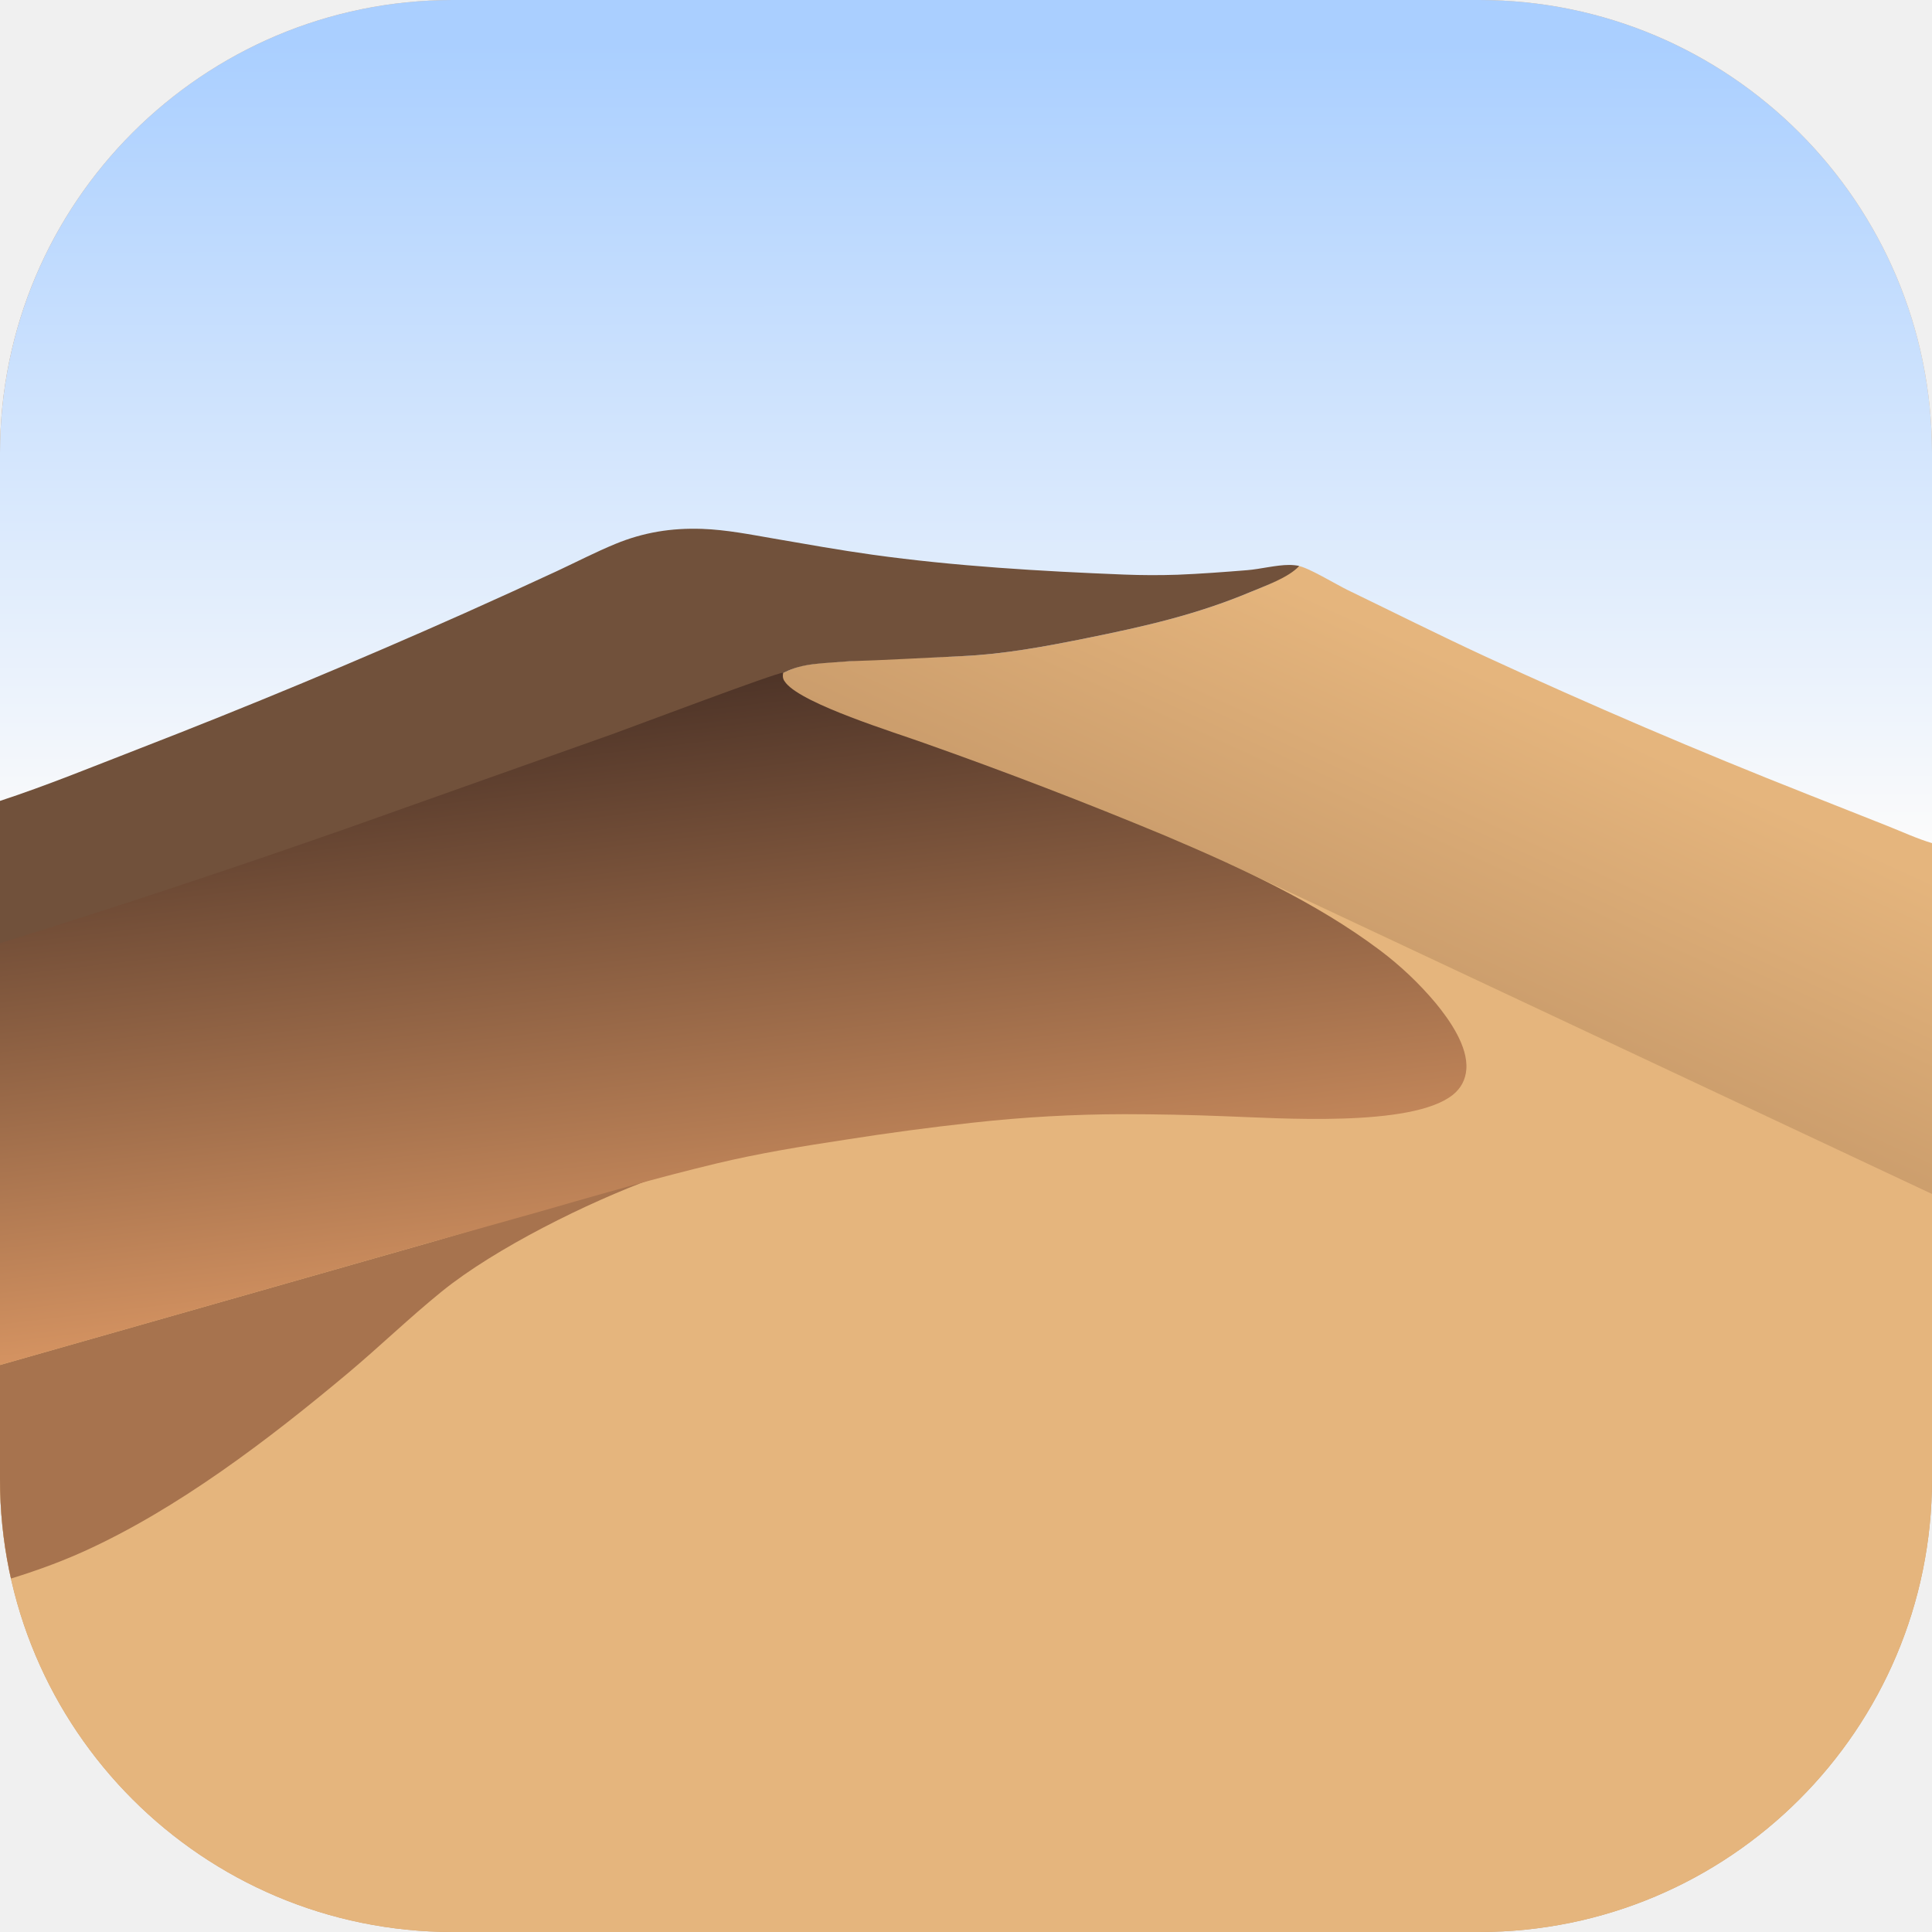
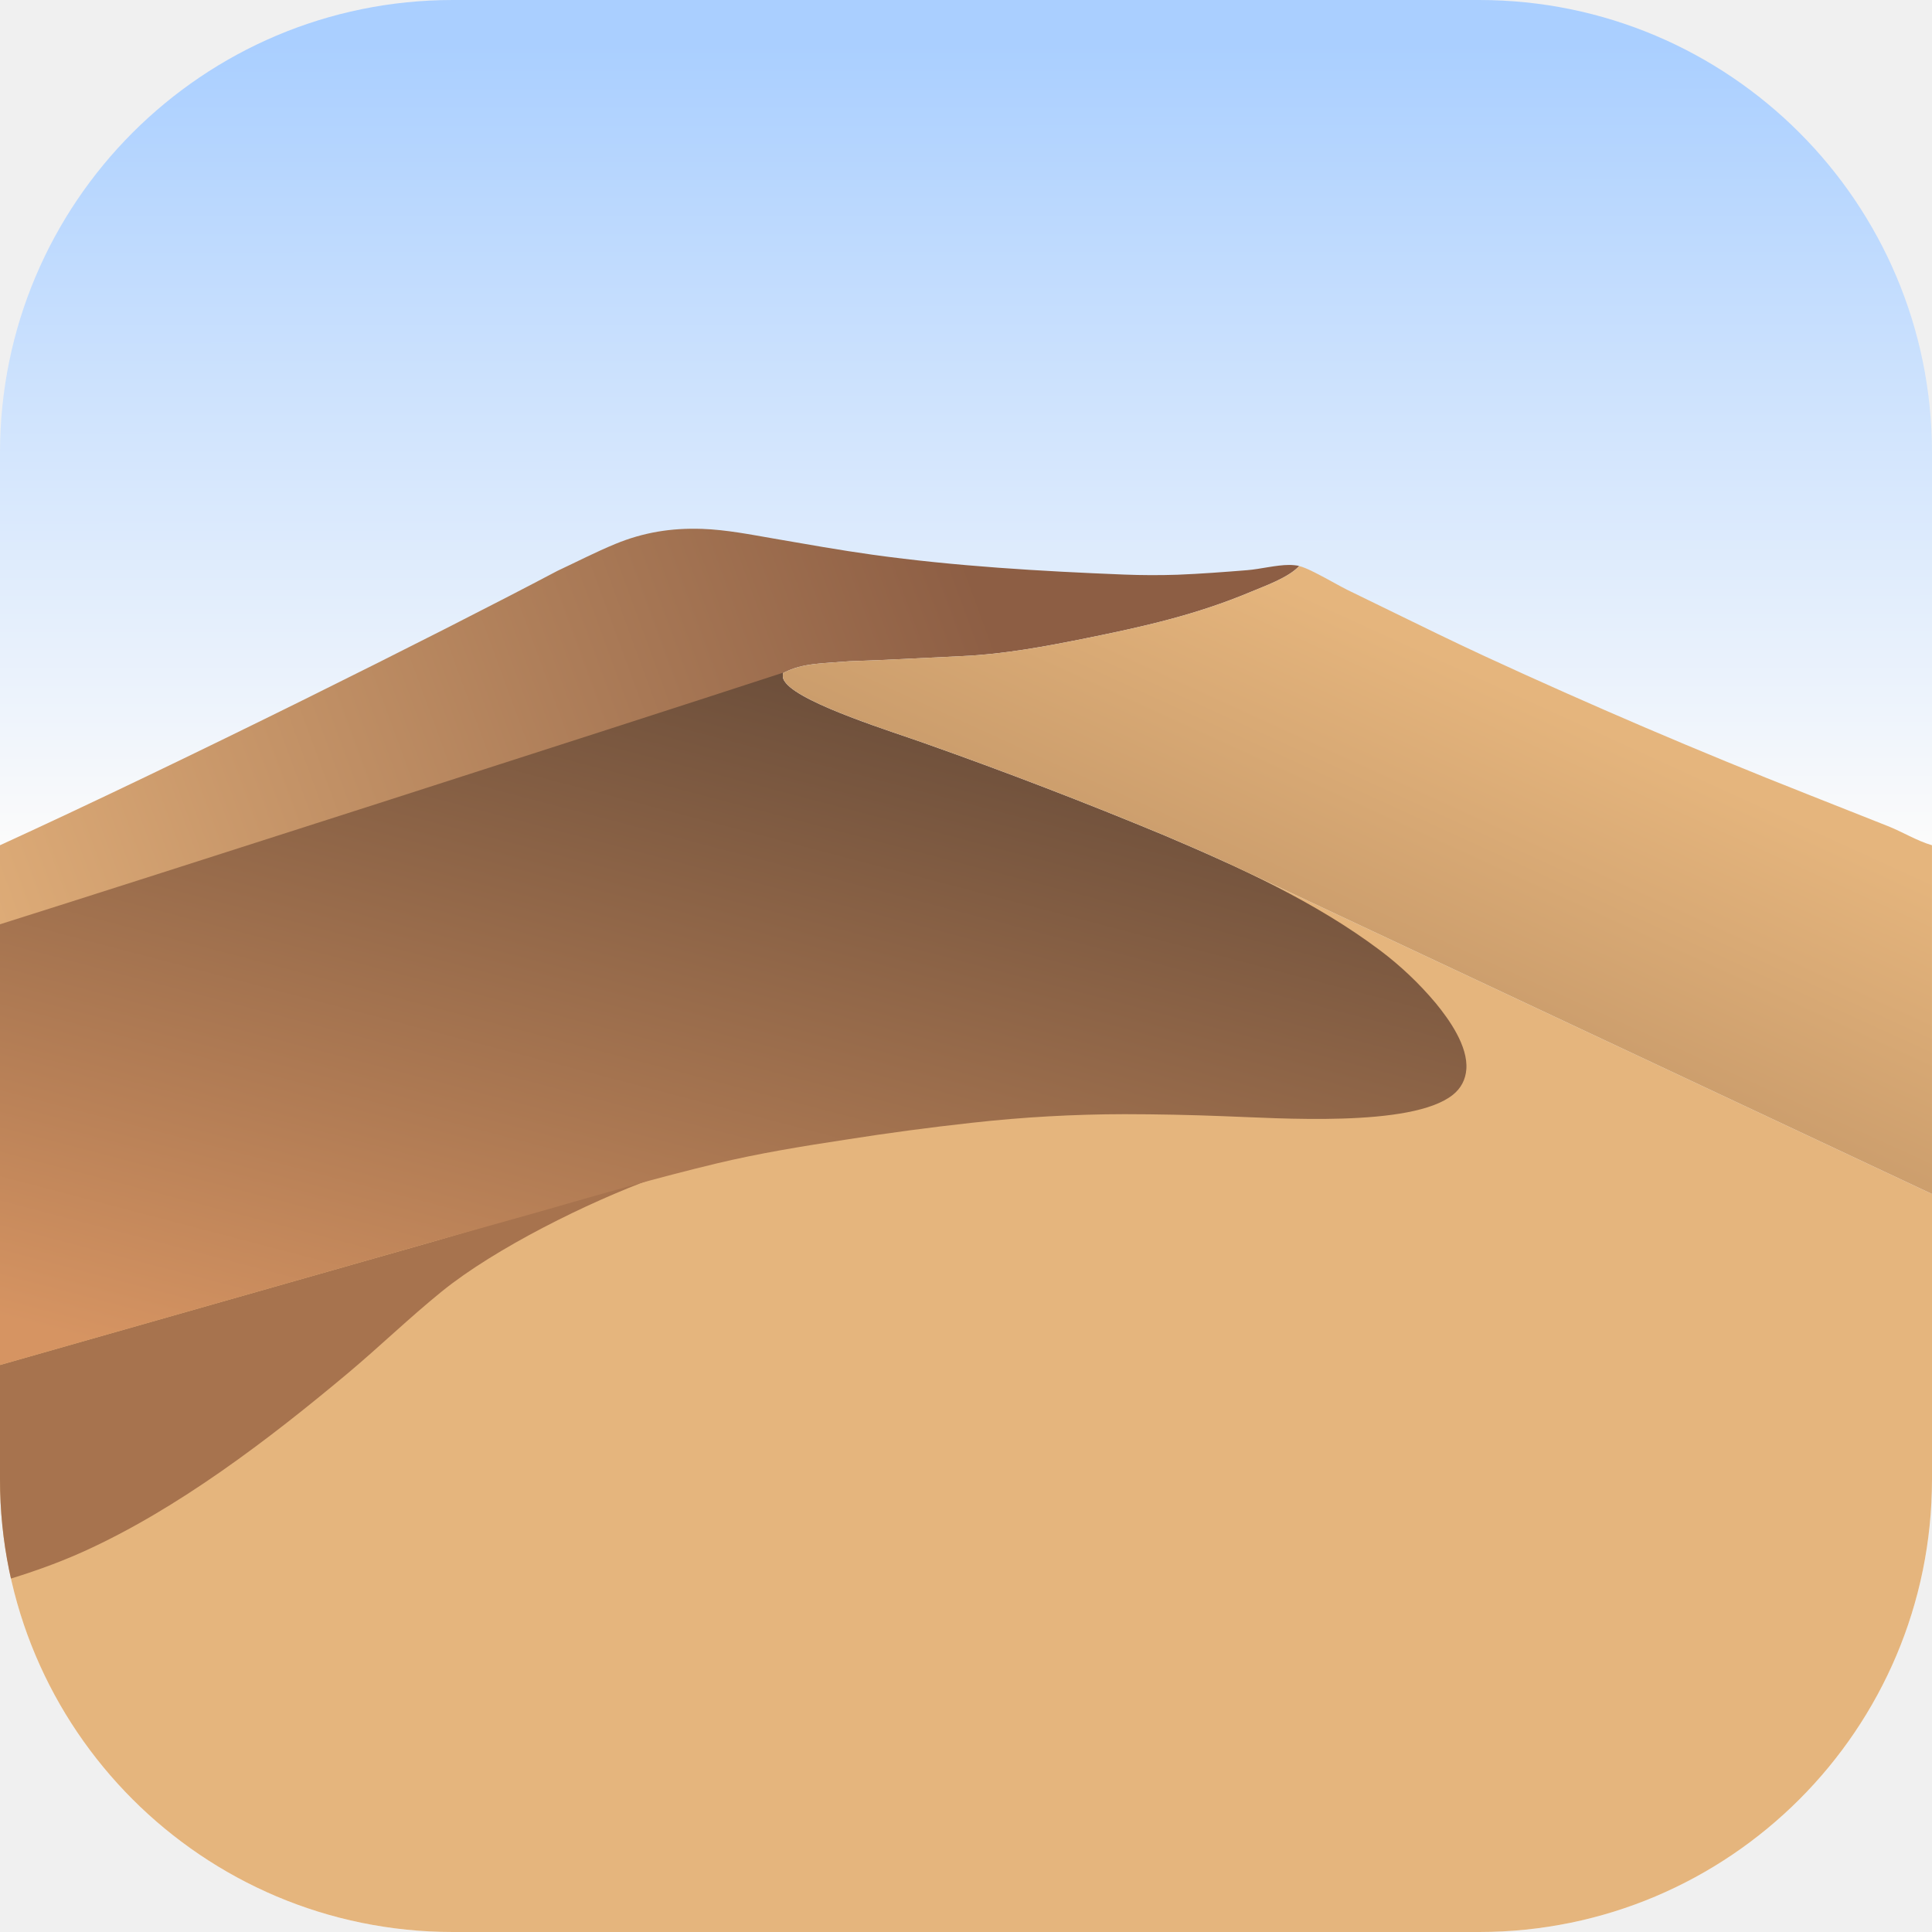
<svg xmlns="http://www.w3.org/2000/svg" width="512" height="512" viewBox="0 0 512 512" fill="none">
  <g clip-path="url(#clip0_1956_7714)">
-     <path d="M0 0H512V14.672V223.434V512H0V419.211V361.738V249.972V212.25V15.872V0Z" fill="url(#paint0_linear_1956_7714)" />
+     <rect width="512" height="512" fill="url(#paint0_linear_1956_7714)" />
    <path d="M325.632 228.864L512 316.416V512H0V310.272L325.632 228.864Z" fill="#E5B57D" />
    <path d="M0 361.739L114.232 329.192C124.928 326.144 138.147 322.025 154.531 317.417C155.043 317.417 164.352 314.88 173.056 312.32C155.948 318.573 131.281 330.746 117.086 342.245C108.532 349.173 100.566 356.898 92.112 363.979C71.221 381.477 47.097 399.872 22.261 411.118C15.026 414.395 7.61 416.966 0 419.212V361.739Z" fill="#A7734E" />
-     <path d="M0 0H512V14.672V223.434C508.042 222.268 504.109 220.432 500.271 218.911L478.862 210.434C450.066 199.071 421.616 186.9 393.511 173.921C381.289 168.262 369.256 162.228 357.135 156.361C354.237 154.958 346.55 150.298 344.04 149.968C343.358 149.879 343.047 150.295 342.53 150.676C339.742 153.732 335.226 155.28 331.502 156.843C317.03 162.916 303.178 166.043 287.894 169.128C277.003 171.326 266.147 173.364 255.026 173.874C244.912 174.337 234.777 174.506 224.676 175.212C220.759 175.485 216.711 175.619 212.86 176.392C211.232 176.719 209.64 177.357 208.14 178.059C207.773 178.231 207.94 178.171 207.548 178.264C205.614 178.289 168.58 192.275 162.597 194.442L91.905 219.536C61.452 230.231 30.817 240.376 0 249.972V212.25V15.872V0Z" fill="url(#paint1_linear_1956_7714)" />
-     <path d="M-0.005 212.25C12.425 208.177 24.664 203.133 36.867 198.413C65.892 187.159 94.623 175.196 123.058 162.525C131.302 158.84 139.52 155.096 147.71 151.293C152.799 148.912 157.846 146.306 163.035 144.163C170.513 141.072 177.957 139.879 186.033 140.157C192.474 140.379 198.856 141.656 205.193 142.748C213.852 144.239 222.515 145.795 231.219 147.006C253.047 150.047 275.821 151.388 297.84 152.266C302.593 152.453 307.347 152.467 312.102 152.309C318.245 152.059 324.41 151.596 330.539 151.101C334.017 150.821 338.177 149.718 341.664 149.715C342.239 149.714 343.763 149.795 344.286 150.011C341.497 153.067 335.221 155.28 331.497 156.843C317.026 162.916 303.173 166.043 287.889 169.128C276.998 171.326 266.142 173.364 255.022 173.874C244.908 174.337 234.133 174.966 225.108 175.232C217.637 175.852 212.776 175.73 207.932 178.166C207.462 178.345 206.857 178.247 207.013 183.254C161.397 205.82 46.238 261.789 -0.004 283.859L-0.005 212.25Z" fill="#71513B" />
-     <path d="M0 249.972C30.817 240.376 61.452 230.231 91.905 219.536L162.597 194.442C168.58 192.275 205.614 178.289 207.548 178.264C207.537 178.34 207.524 178.415 207.514 178.49C207.361 179.598 207.572 180.167 208.281 181.026C212.953 186.692 237.275 194.159 244.884 196.906C266.401 204.508 287.695 212.692 308.765 221.458C328.418 229.813 348.648 239.002 365.782 251.895C368.483 253.929 371.06 256.11 373.513 258.437C375.967 260.764 378.281 263.221 380.456 265.81C384.145 270.29 389.057 277.262 388.593 283.382C388.386 286.117 387.172 288.414 385.036 290.128C374.116 298.894 338.356 296.276 324.208 295.8C315.484 295.456 306.757 295.279 298.027 295.269C284.561 295.287 271.135 296.04 257.751 297.527C246.495 298.761 235.275 300.26 224.09 302.026C212.536 303.785 201.126 305.634 189.751 308.365C174.347 312.061 158.967 316.495 143.74 320.893L114.232 329.191L0 361.738V249.972Z" fill="url(#paint2_linear_1956_7714)" />
+     <path d="M-0.005 224C48.866 201.621 115.872 168.118 147.71 151.293C152.799 148.912 157.846 146.306 163.035 144.163C170.513 141.072 177.957 139.879 186.033 140.157C192.474 140.379 198.856 141.656 205.193 142.748C213.852 144.239 222.515 145.795 231.219 147.006C253.047 150.047 275.821 151.388 297.84 152.266C302.593 152.453 307.347 152.467 312.102 152.309C318.245 152.059 324.41 151.596 330.539 151.101C334.017 150.821 338.177 149.718 341.664 149.715C342.239 149.714 343.763 149.795 344.286 150.011C341.497 153.067 335.221 155.28 331.497 156.843C317.026 162.916 303.173 166.043 287.889 169.128C276.998 171.326 266.142 173.364 255.022 173.874C244.908 174.337 234.133 174.966 225.108 175.232C217.637 175.852 212.776 175.73 207.932 178.166C207.462 178.345 206.857 178.247 207.013 183.254C161.397 205.82 46.238 261.789 -0.004 283.859L-0.005 224Z" fill="url(#paint1_linear_1956_7714)" />
+     <path d="M0 244.944C36.481 233.448 161.212 193.393 207.548 178.264C207.537 178.34 207.524 178.415 207.514 178.49C207.361 179.598 207.572 180.167 208.281 181.026C212.953 186.692 237.275 194.159 244.884 196.906C266.401 204.508 287.695 212.692 308.765 221.458C328.418 229.813 348.648 239.002 365.782 251.895C368.483 253.929 371.06 256.11 373.513 258.437C375.967 260.764 378.281 263.221 380.456 265.81C384.145 270.29 389.057 277.262 388.593 283.382C388.386 286.117 387.172 288.414 385.036 290.128C374.116 298.894 338.356 296.276 324.208 295.8C315.484 295.456 306.757 295.279 298.027 295.269C284.561 295.287 271.135 296.04 257.751 297.527C246.495 298.761 235.275 300.26 224.09 302.026C212.536 303.785 201.126 305.634 189.751 308.365C174.347 312.061 158.967 316.495 143.74 320.893L114.232 329.191L0 361.738V244.944Z" fill="url(#paint2_linear_1956_7714)" />
+     <path d="M511.993 223.999C507.939 222.805 504.21 220.472 500.271 218.911L478.862 210.434C450.066 199.071 421.616 186.9 393.511 173.921C385.074 170.014 376.726 165.929 368.378 161.843C364.633 160.01 360.889 158.178 357.135 156.361C356.275 155.944 354.991 155.24 353.546 154.447C350.273 152.651 346.173 150.402 344.281 150.009L344.286 150.011C341.902 152.624 336.967 154.621 333.259 156.122L333.255 156.123C333.131 156.174 333.007 156.224 332.886 156.273C332.416 156.465 331.953 156.654 331.502 156.843C317.03 162.916 303.178 166.043 287.894 169.128C277.003 171.326 266.147 173.364 255.026 173.874C254.89 173.88 254.753 173.887 254.617 173.893C251.452 174.039 248.225 174.2 245.011 174.361L245.009 174.361C238.072 174.708 231.192 175.053 225.108 175.232C223.766 175.343 222.508 175.431 221.319 175.513L221.317 175.513C216.366 175.858 212.614 176.118 208.977 177.68C208.788 177.762 208.6 177.847 208.414 177.933C208.253 178.008 208.092 178.086 207.932 178.166C207.915 178.173 207.898 178.179 207.882 178.185L207.851 178.195C207.746 178.231 207.637 178.268 207.533 178.362C207.526 178.405 207.519 178.447 207.514 178.49C207.361 179.598 207.572 180.167 208.281 181.026C212.182 185.757 229.783 191.743 239.916 195.19C241.918 195.871 243.629 196.453 244.885 196.906C266.402 204.508 287.695 212.692 308.765 221.458C314.364 223.838 320.009 226.286 325.617 228.868L325.632 228.864L327.318 229.656C328.011 229.979 328.704 230.305 329.396 230.632L512 316.416L511.993 223.999Z" fill="url(#paint3_linear_1956_7714)" />
  </g>
  <defs>
-     <linearGradient id="paint0_linear_1956_7714" x1="426.991" y1="194.003" x2="393.474" y2="267.378" gradientUnits="userSpaceOnUse">
-       <stop stop-color="#E5B57D" />
-       <stop offset="1" stop-color="#CB9D6C" />
-     </linearGradient>
-     <linearGradient id="paint1_linear_1956_7714" x1="255.847" y1="11.713" x2="255.899" y2="222.527" gradientUnits="userSpaceOnUse">
+     <linearGradient id="paint0_linear_1956_7714" x1="255.847" y1="11.714" x2="255.899" y2="222.541" gradientUnits="userSpaceOnUse">
      <stop stop-color="#AACFFF" />
      <stop offset="1" stop-color="#FBFBFB" />
    </linearGradient>
-     <linearGradient id="paint2_linear_1956_7714" x1="195.992" y1="340.275" x2="171.552" y2="133.828" gradientUnits="userSpaceOnUse">
+     <linearGradient id="paint1_linear_1956_7714" x1="256.794" y1="149.867" x2="0.001" y2="244.167" gradientUnits="userSpaceOnUse">
+       <stop stop-color="#8D5E44" />
+       <stop offset="1" stop-color="#DDAB77" />
+     </linearGradient>
+     <linearGradient id="paint2_linear_1956_7714" x1="177.512" y1="395.755" x2="247.944" y2="127.618" gradientUnits="userSpaceOnUse">
      <stop stop-color="#D69462" />
-       <stop offset="1" stop-color="#251716" />
+       <stop offset="1" stop-color="#503C30" />
+     </linearGradient>
+     <linearGradient id="paint3_linear_1956_7714" x1="426.991" y1="194.003" x2="393.474" y2="267.378" gradientUnits="userSpaceOnUse">
+       <stop stop-color="#E5B57D" />
+       <stop offset="1" stop-color="#CB9D6C" />
    </linearGradient>
    <clipPath id="clip0_1956_7714">
      <rect width="512" height="512" rx="120" fill="white" />
    </clipPath>
  </defs>
</svg>
